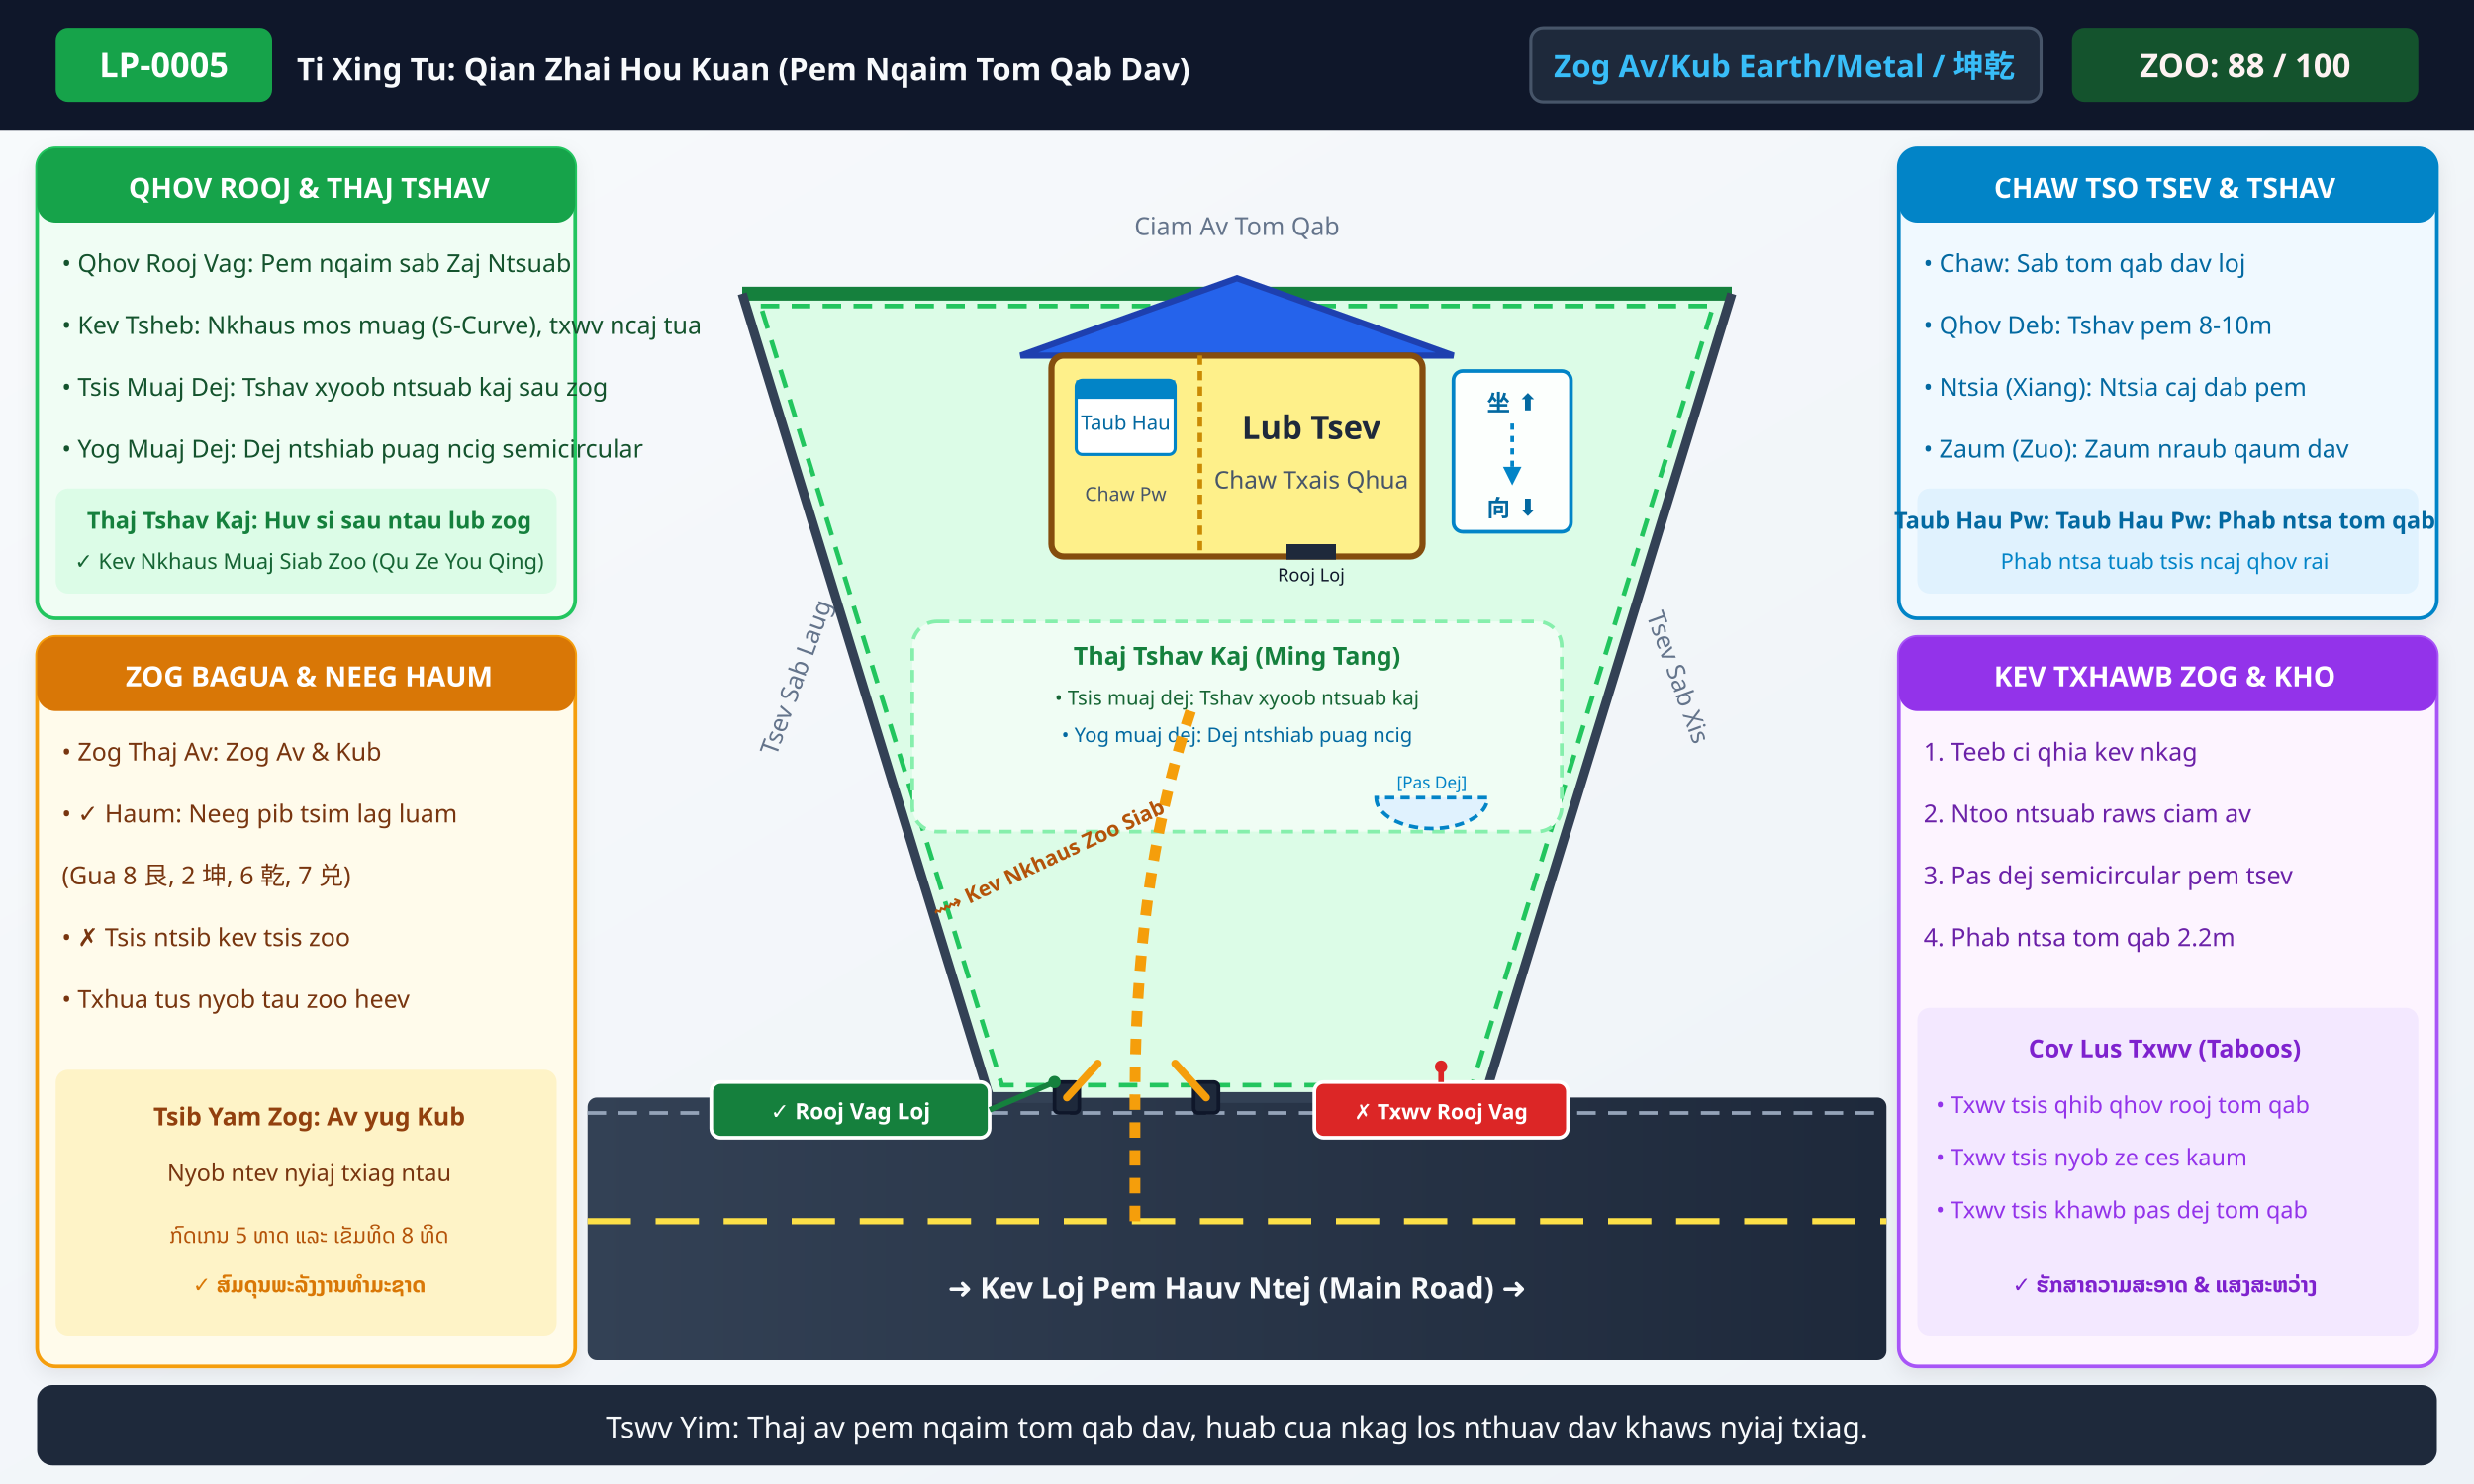
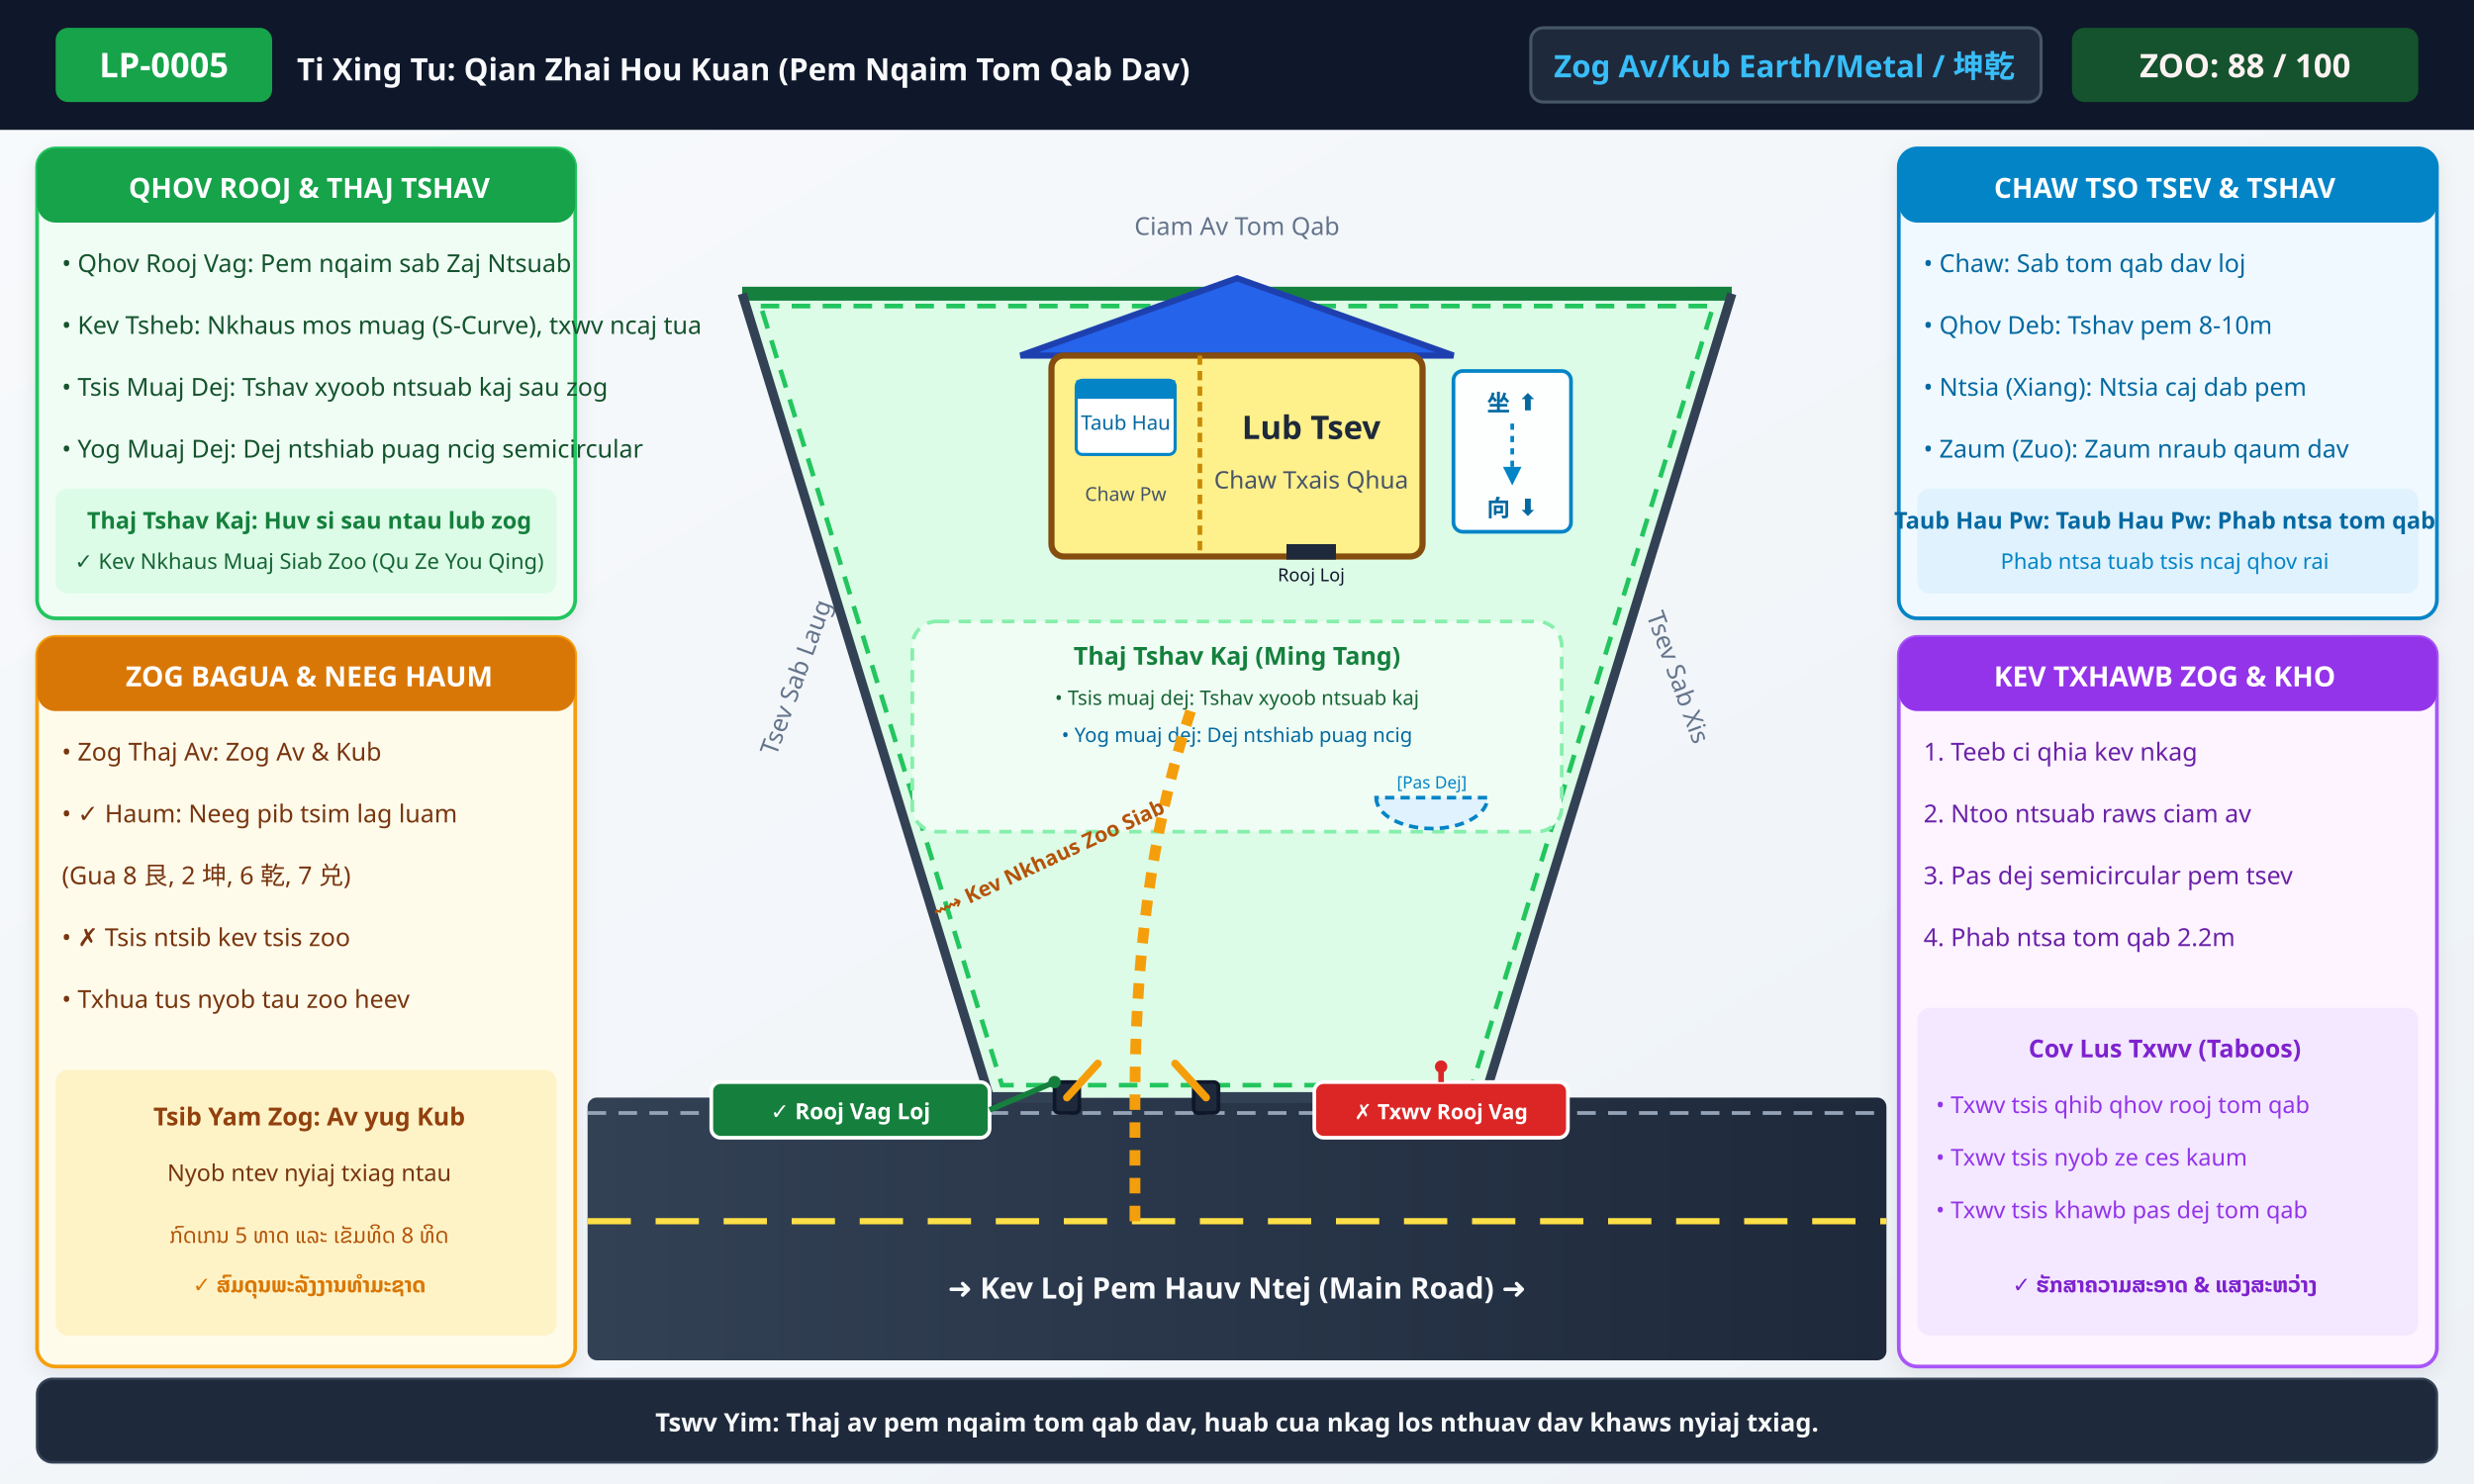
<svg xmlns="http://www.w3.org/2000/svg" viewBox="0 0 800 480" width="800" height="480">
  <defs>
    <linearGradient id="bgGrad" x1="0%" y1="0%" x2="100%" y2="100%">
      <stop offset="0%" stop-color="#F8FAFC" />
      <stop offset="100%" stop-color="#EDF2F7" />
    </linearGradient>
    <linearGradient id="roadGrad" x1="0%" y1="0%" x2="100%" y2="0%">
      <stop offset="0%" stop-color="#334155" />
      <stop offset="100%" stop-color="#1E293B" />
    </linearGradient>
    <filter id="shadow" x="-5%" y="-5%" width="110%" height="110%">
      <feDropShadow dx="0" dy="2" stdDeviation="3" flood-opacity="0.08" />
    </filter>
  </defs>
  <rect width="800" height="480" fill="url(#bgGrad)" />
  <rect x="0" y="0" width="800" height="42" fill="#0F172A" />
  <rect x="18" y="9" width="70" height="24" rx="4" fill="#16A34A" />
  <text x="53" y="25" font-family="'Segoe UI', sans-serif" font-weight="bold" font-size="11" fill="#FFFFFF" text-anchor="middle">LP-0005</text>
  <text x="96" y="26" font-family="'Noto Sans Lao', 'Segoe UI', sans-serif" font-weight="bold" font-size="10" fill="#F8FAFC">Ti Xing Tu: Qian Zhai Hou Kuan (Pem Nqaim Tom Qab Dav)</text>
  <rect x="495" y="9" width="165" height="24" rx="4" fill="#1E293B" stroke="#475569" stroke-width="1" />
  <text x="577" y="25" font-family="'Noto Sans Lao', 'Segoe UI', sans-serif" font-weight="bold" font-size="10" fill="#38BDF8" text-anchor="middle">Zog Av/Kub Earth/Metal / 坤乾</text>
  <rect x="670" y="9" width="112" height="24" rx="4" fill="#14532D" />
  <text x="726" y="25" font-family="'Noto Sans Lao', 'Segoe UI', sans-serif" font-weight="bold" font-size="10.5" fill="#FEF2F2" text-anchor="middle">ZOO: 88 / 100</text>
  <rect x="12" y="48" width="174" height="152" rx="6" fill="#F0FDF4" stroke="#22C55E" stroke-width="1.2" filter="url(#shadow)" />
  <rect x="12" y="48" width="174" height="24" rx="6" fill="#16A34A" />
  <text x="100" y="64" font-family="'Noto Sans Lao', 'Segoe UI', sans-serif" font-weight="bold" font-size="9" fill="#FFFFFF" text-anchor="middle">QHOV ROOJ &amp; THAJ TSHAV</text>
  <text x="20" y="88" font-family="'Noto Sans Lao', 'Segoe UI', sans-serif" font-size="8" fill="#14532D">• Qhov Rooj Vag: Pem nqaim sab Zaj Ntsuab</text>
  <text x="20" y="108" font-family="'Noto Sans Lao', 'Segoe UI', sans-serif" font-size="8" fill="#14532D">• Kev Tsheb: Nkhaus mos muag (S-Curve), txwv ncaj tua</text>
  <text x="20" y="128" font-family="'Noto Sans Lao', 'Segoe UI', sans-serif" font-size="8" fill="#14532D">• Tsis Muaj Dej: Tshav xyoob ntsuab kaj sau zog</text>
  <text x="20" y="148" font-family="'Noto Sans Lao', 'Segoe UI', sans-serif" font-size="8" fill="#14532D">• Yog Muaj Dej: Dej ntshiab puag ncig semicircular</text>
  <rect x="18" y="158" width="162" height="34" rx="4" fill="#DCFCE7" />
  <text x="100" y="171" font-family="'Noto Sans Lao', 'Segoe UI', sans-serif" font-weight="bold" font-size="7.5" fill="#15803D" text-anchor="middle">Thaj Tshav Kaj: Huv si sau ntau lub zog</text>
  <text x="100" y="184" font-family="'Noto Sans Lao', 'Segoe UI', sans-serif" font-size="7" fill="#166534" text-anchor="middle">✓ Kev Nkhaus Muaj Siab Zoo (Qu Ze You Qing)</text>
  <rect x="12" y="206" width="174" height="236" rx="6" fill="#FFFBEB" stroke="#F59E0B" stroke-width="1.2" filter="url(#shadow)" />
  <rect x="12" y="206" width="174" height="24" rx="6" fill="#D97706" />
  <text x="100" y="222" font-family="'Noto Sans Lao', 'Segoe UI', sans-serif" font-weight="bold" font-size="9" fill="#FFFFFF" text-anchor="middle">ZOG BAGUA &amp; NEEG HAUM</text>
  <text x="20" y="246" font-family="'Noto Sans Lao', 'Segoe UI', sans-serif" font-size="8" fill="#78350F">• Zog Thaj Av: Zog Av &amp; Kub</text>
  <text x="20" y="266" font-family="'Noto Sans Lao', 'Segoe UI', sans-serif" font-size="8" fill="#78350F">• ✓ Haum: Neeg pib tsim lag luam</text>
  <text x="20" y="286" font-family="'Noto Sans Lao', 'Segoe UI', sans-serif" font-size="8" fill="#78350F">(Gua 8 艮, 2 坤, 6 乾, 7 兑)</text>
  <text x="20" y="306" font-family="'Noto Sans Lao', 'Segoe UI', sans-serif" font-size="8" fill="#78350F">• ✗ Tsis ntsib kev tsis zoo</text>
  <text x="20" y="326" font-family="'Noto Sans Lao', 'Segoe UI', sans-serif" font-size="8" fill="#78350F">• Txhua tus nyob tau zoo heev</text>
  <rect x="18" y="346" width="162" height="86" rx="4" fill="#FEF3C7" />
  <text x="100" y="364" font-family="'Noto Sans Lao', 'Segoe UI', sans-serif" font-weight="bold" font-size="8" fill="#92400E" text-anchor="middle">Tsib Yam Zog: Av yug Kub</text>
  <text x="100" y="382" font-family="'Noto Sans Lao', 'Segoe UI', sans-serif" font-size="7.5" fill="#78350F" text-anchor="middle">Nyob ntev nyiaj txiag ntau</text>
  <text x="100" y="402" font-family="'Noto Sans Lao', 'Segoe UI', sans-serif" font-size="7" fill="#B45309" text-anchor="middle">ກົດເກນ 5 ທາດ ແລະ ເຂັມທິດ 8 ທິດ</text>
  <text x="100" y="418" font-family="'Noto Sans Lao', 'Segoe UI', sans-serif" font-weight="bold" font-size="7" fill="#D97706" text-anchor="middle">✓ ສົມດຸນພະລັງງານທຳມະຊາດ</text>
  <rect x="614" y="48" width="174" height="152" rx="6" fill="#F0F9FF" stroke="#0284C7" stroke-width="1.2" filter="url(#shadow)" />
  <rect x="614" y="48" width="174" height="24" rx="6" fill="#0284C7" />
  <text x="700" y="64" font-family="'Noto Sans Lao', 'Segoe UI', sans-serif" font-weight="bold" font-size="9" fill="#FFFFFF" text-anchor="middle">CHAW TSO TSEV &amp; TSHAV</text>
  <text x="622" y="88" font-family="'Noto Sans Lao', 'Segoe UI', sans-serif" font-size="8" fill="#0369A1">• Chaw: Sab tom qab dav loj</text>
  <text x="622" y="108" font-family="'Noto Sans Lao', 'Segoe UI', sans-serif" font-size="8" fill="#0369A1">• Qhov Deb: Tshav pem 8-10m</text>
  <text x="622" y="128" font-family="'Noto Sans Lao', 'Segoe UI', sans-serif" font-size="8" fill="#0369A1">• Ntsia (Xiang): Ntsia caj dab pem</text>
  <text x="622" y="148" font-family="'Noto Sans Lao', 'Segoe UI', sans-serif" font-size="8" fill="#0369A1">• Zaum (Zuo): Zaum nraub qaum dav</text>
  <rect x="620" y="158" width="162" height="34" rx="4" fill="#E0F2FE" />
  <text x="700" y="171" font-family="'Noto Sans Lao', 'Segoe UI', sans-serif" font-weight="bold" font-size="7.5" fill="#0369A1" text-anchor="middle">Taub Hau Pw: Taub Hau Pw: Phab ntsa tom qab</text>
  <text x="700" y="184" font-family="'Noto Sans Lao', 'Segoe UI', sans-serif" font-size="7" fill="#0284C7" text-anchor="middle">Phab ntsa tuab tsis ncaj qhov rai</text>
  <rect x="614" y="206" width="174" height="236" rx="6" fill="#FDF4FF" stroke="#A855F7" stroke-width="1.2" filter="url(#shadow)" />
  <rect x="614" y="206" width="174" height="24" rx="6" fill="#9333EA" />
  <text x="700" y="222" font-family="'Noto Sans Lao', 'Segoe UI', sans-serif" font-weight="bold" font-size="9" fill="#FFFFFF" text-anchor="middle">KEV TXHAWB ZOG &amp; KHO</text>
  <text x="622" y="246" font-family="'Noto Sans Lao', 'Segoe UI', sans-serif" font-size="8" fill="#6B21A8">1. Teeb ci qhia kev nkag</text>
  <text x="622" y="266" font-family="'Noto Sans Lao', 'Segoe UI', sans-serif" font-size="8" fill="#6B21A8">2. Ntoo ntsuab raws ciam av</text>
  <text x="622" y="286" font-family="'Noto Sans Lao', 'Segoe UI', sans-serif" font-size="8" fill="#6B21A8">3. Pas dej semicircular pem tsev</text>
  <text x="622" y="306" font-family="'Noto Sans Lao', 'Segoe UI', sans-serif" font-size="8" fill="#6B21A8">4. Phab ntsa tom qab 2.2m</text>
  <rect x="620" y="326" width="162" height="106" rx="4" fill="#F3E8FF" />
  <text x="700" y="342" font-family="'Noto Sans Lao', 'Segoe UI', sans-serif" font-weight="bold" font-size="8" fill="#7E22CE" text-anchor="middle">Cov Lus Txwv (Taboos)</text>
  <text x="626" y="360" font-family="'Noto Sans Lao', 'Segoe UI', sans-serif" font-size="7.5" fill="#9333EA">• Txwv tsis qhib qhov rooj tom qab</text>
  <text x="626" y="377" font-family="'Noto Sans Lao', 'Segoe UI', sans-serif" font-size="7.5" fill="#9333EA">• Txwv tsis nyob ze ces kaum</text>
  <text x="626" y="394" font-family="'Noto Sans Lao', 'Segoe UI', sans-serif" font-size="7.5" fill="#9333EA">• Txwv tsis khawb pas dej tom qab</text>
  <text x="700" y="418" font-family="'Noto Sans Lao', 'Segoe UI', sans-serif" font-weight="bold" font-size="7" fill="#7E22CE" text-anchor="middle">✓ ຮັກສາຄວາມສະອາດ &amp; ແສງສະຫວ່າງ</text>
  <rect x="190" y="355" width="420" height="85" fill="url(#roadGrad)" rx="3" />
  <line x1="190" y1="395" x2="610" y2="395" stroke="#FDE047" stroke-width="2" stroke-dasharray="14,8" />
  <line x1="190" y1="360" x2="610" y2="360" stroke="#94A3B8" stroke-width="1.2" stroke-dasharray="6,4" />
  <text x="400" y="420" font-family="'Noto Sans Lao', 'Segoe UI', sans-serif" font-weight="bold" font-size="9.5" fill="#F8FAFC" text-anchor="middle">➜ Kev Loj Pem Hauv Ntej (Main Road) ➜</text>
  <g>
    <text x="400" y="76" font-family="'Noto Sans Lao', 'Segoe UI', sans-serif" font-size="8" fill="#64748B" text-anchor="middle">Ciam Av Tom Qab</text>
    <text x="260" y="220" font-family="'Noto Sans Lao', 'Segoe UI', sans-serif" font-size="8" fill="#64748B" text-anchor="middle" transform="rotate(-70 260 220)">Tsev Sab Laug</text>
    <text x="540" y="220" font-family="'Noto Sans Lao', 'Segoe UI', sans-serif" font-size="8" fill="#64748B" text-anchor="middle" transform="rotate(70 540 220)">Tsev Sab Xis</text>
    <polygon points="240,95 560,95 480,355 320,355" fill="#DCFCE7" />
    <polygon points="246,99 554,99 476,351 324,351" fill="none" stroke="#22C55E" stroke-width="1.5" stroke-dasharray="6,4" />
    <line x1="240" y1="95" x2="560" y2="95" stroke="#15803D" stroke-width="4.5" />
    <line x1="240" y1="95" x2="320" y2="355" stroke="#334155" stroke-width="3" />
    <line x1="560" y1="95" x2="480" y2="355" stroke="#334155" stroke-width="3" />
    <polygon points="330,115 400,90 470,115" fill="#2563EB" stroke="#1E40AF" stroke-width="2" />
    <rect x="340" y="115" width="120" height="65" fill="#FEF08A" stroke="#854D0E" stroke-width="2" rx="4" />
    <line x1="388" y1="115" x2="388" y2="180" stroke="#CA8A04" stroke-width="1.5" stroke-dasharray="3,2" />
    <rect x="348" y="123" width="32" height="24" rx="2" fill="#FFFFFF" stroke="#0284C7" stroke-width="1" />
    <rect x="348" y="123" width="32" height="6" fill="#0284C7" />
    <text x="364" y="139" font-family="'Noto Sans Lao', 'Segoe UI', sans-serif" font-size="6.5" fill="#0369A1" text-anchor="middle">Taub Hau</text>
    <text x="364" y="162" font-family="'Noto Sans Lao', 'Segoe UI', sans-serif" font-size="6.2" fill="#475569" text-anchor="middle">Chaw Pw</text>
    <text x="424" y="142" font-family="'Noto Sans Lao', 'Segoe UI', sans-serif" font-weight="bold" font-size="10.5" fill="#1E293B" text-anchor="middle">Lub Tsev</text>
    <text x="424" y="158" font-family="'Noto Sans Lao', 'Segoe UI', sans-serif" font-size="7.8" fill="#475569" text-anchor="middle">Chaw Txais Qhua</text>
    <rect x="416" y="176" width="16" height="5" fill="#1E293B" />
    <text x="424" y="188" font-family="'Noto Sans Lao', 'Segoe UI', sans-serif" font-size="5.8" fill="#0F172A" text-anchor="middle">Rooj Loj</text>
    <g transform="translate(470, 120)">
      <rect x="0" y="0" width="38" height="52" rx="3" fill="#FFFFFF" fill-opacity="0.92" stroke="#0284C7" stroke-width="1.2" />
      <text x="19" y="13" font-family="'Segoe UI', sans-serif" font-weight="bold" font-size="7.5" fill="#0369A1" text-anchor="middle">坐 ⬆</text>
      <line x1="19" y1="17" x2="19" y2="35" stroke="#0284C7" stroke-width="1.2" stroke-dasharray="2,2" />
      <polygon points="19,37 16,31 22,31" fill="#0284C7" />
      <text x="19" y="47" font-family="'Segoe UI', sans-serif" font-weight="bold" font-size="7.5" fill="#0369A1" text-anchor="middle">向 ⬇</text>
    </g>
    <rect x="295" y="201" width="210" height="68" rx="8" fill="#F0FDF4" stroke="#86EFAC" stroke-width="1.2" stroke-dasharray="4,3" />
    <text x="400" y="215" font-family="'Noto Sans Lao', 'Segoe UI', sans-serif" font-weight="bold" font-size="8" fill="#15803D" text-anchor="middle">Thaj Tshav Kaj (Ming Tang)</text>
    <text x="400" y="228" font-family="'Noto Sans Lao', 'Segoe UI', sans-serif" font-size="6.5" fill="#166534" text-anchor="middle">• Tsis muaj dej: Tshav xyoob ntsuab kaj</text>
    <text x="400" y="240" font-family="'Noto Sans Lao', 'Segoe UI', sans-serif" font-size="6.5" fill="#0369A1" text-anchor="middle">• Yog muaj dej: Dej ntshiab puag ncig</text>
    <path d="M 445 258 A 18 10 0 0 0 481 258 Z" fill="#E0F2FE" stroke="#0284C7" stroke-width="1.2" stroke-dasharray="3,2" />
    <text x="463" y="255" font-family="'Noto Sans Lao', 'Segoe UI', sans-serif" font-size="5.5" fill="#0284C7" text-anchor="middle">[Pas Dej]</text>
    <line x1="320" y1="355" x2="345" y2="355" stroke="#334155" stroke-width="3.5" />
    <line x1="390" y1="355" x2="480" y2="355" stroke="#334155" stroke-width="3.5" />
    <rect x="341" y="350" width="8" height="10" rx="1.5" fill="#1E293B" stroke="#0F172A" stroke-width="1.2" />
    <rect x="386" y="350" width="8" height="10" rx="1.5" fill="#1E293B" stroke="#0F172A" stroke-width="1.2" />
    <line x1="345" y1="355" x2="355" y2="344" stroke="#F59E0B" stroke-width="2.5" stroke-linecap="round" />
    <line x1="390" y1="355" x2="380" y2="344" stroke="#F59E0B" stroke-width="2.5" stroke-linecap="round" />
    <path d="M 367 395 L 367 355 C 367 300 375 260 385 230" fill="none" stroke="#F59E0B" stroke-width="3.5" stroke-dasharray="5,4" />
    <text x="340" y="280" font-family="'Noto Sans Lao', 'Segoe UI', sans-serif" font-weight="bold" font-size="6.8" fill="#B45309" text-anchor="middle" transform="rotate(-25 340 280)">⟿ Kev Nkhaus Zoo Siab</text>
    <g transform="translate(230, 350)">
      <rect x="0" y="0" width="90" height="18" rx="3" fill="#15803D" stroke="#FFFFFF" stroke-width="1.2" />
      <text x="45" y="12" font-family="'Noto Sans Lao', 'Segoe UI', sans-serif" font-weight="bold" font-size="7.2" fill="#FFFFFF" text-anchor="middle">✓ Rooj Vag Loj</text>
      <line x1="90" y1="9" x2="111" y2="0" stroke="#15803D" stroke-width="1.8" />
      <circle cx="111" cy="0" r="2" fill="#15803D" />
    </g>
    <g transform="translate(425, 350)">
      <rect x="0" y="0" width="82" height="18" rx="3" fill="#DC2626" stroke="#FFFFFF" stroke-width="1.2" />
      <text x="41" y="12" font-family="'Noto Sans Lao', 'Segoe UI', sans-serif" font-weight="bold" font-size="6.8" fill="#FFFFFF" text-anchor="middle">✗ Txwv Rooj Vag</text>
      <line x1="41" y1="0" x2="41" y2="-5" stroke="#DC2626" stroke-width="1.8" />
      <circle cx="41" cy="-5" r="2" fill="#DC2626" />
    </g>
  </g>
-   <rect x="12" y="448" width="776" height="26" rx="5" fill="#1E293B" />
-   <text x="400" y="465" font-family="'Noto Sans Lao', 'Segoe UI', sans-serif" font-size="9.5" fill="#F8FAFC" text-anchor="middle">Tswv Yim: Thaj av pem nqaim tom qab dav, huab cua nkag los nthuav dav khaws nyiaj txiag.</text>
+   <rect x="12" y="446" width="776" height="27" rx="5" fill="#1E293B" stroke="#334155" stroke-width="0.8" />
+   <text x="400" y="463" font-family="'Noto Sans Lao', 'Segoe UI', sans-serif" font-weight="bold" font-size="8.2" fill="#F8FAFC" text-anchor="middle">Tswv Yim: Thaj av pem nqaim tom qab dav, huab cua nkag los nthuav dav khaws nyiaj txiag.</text>
</svg>
